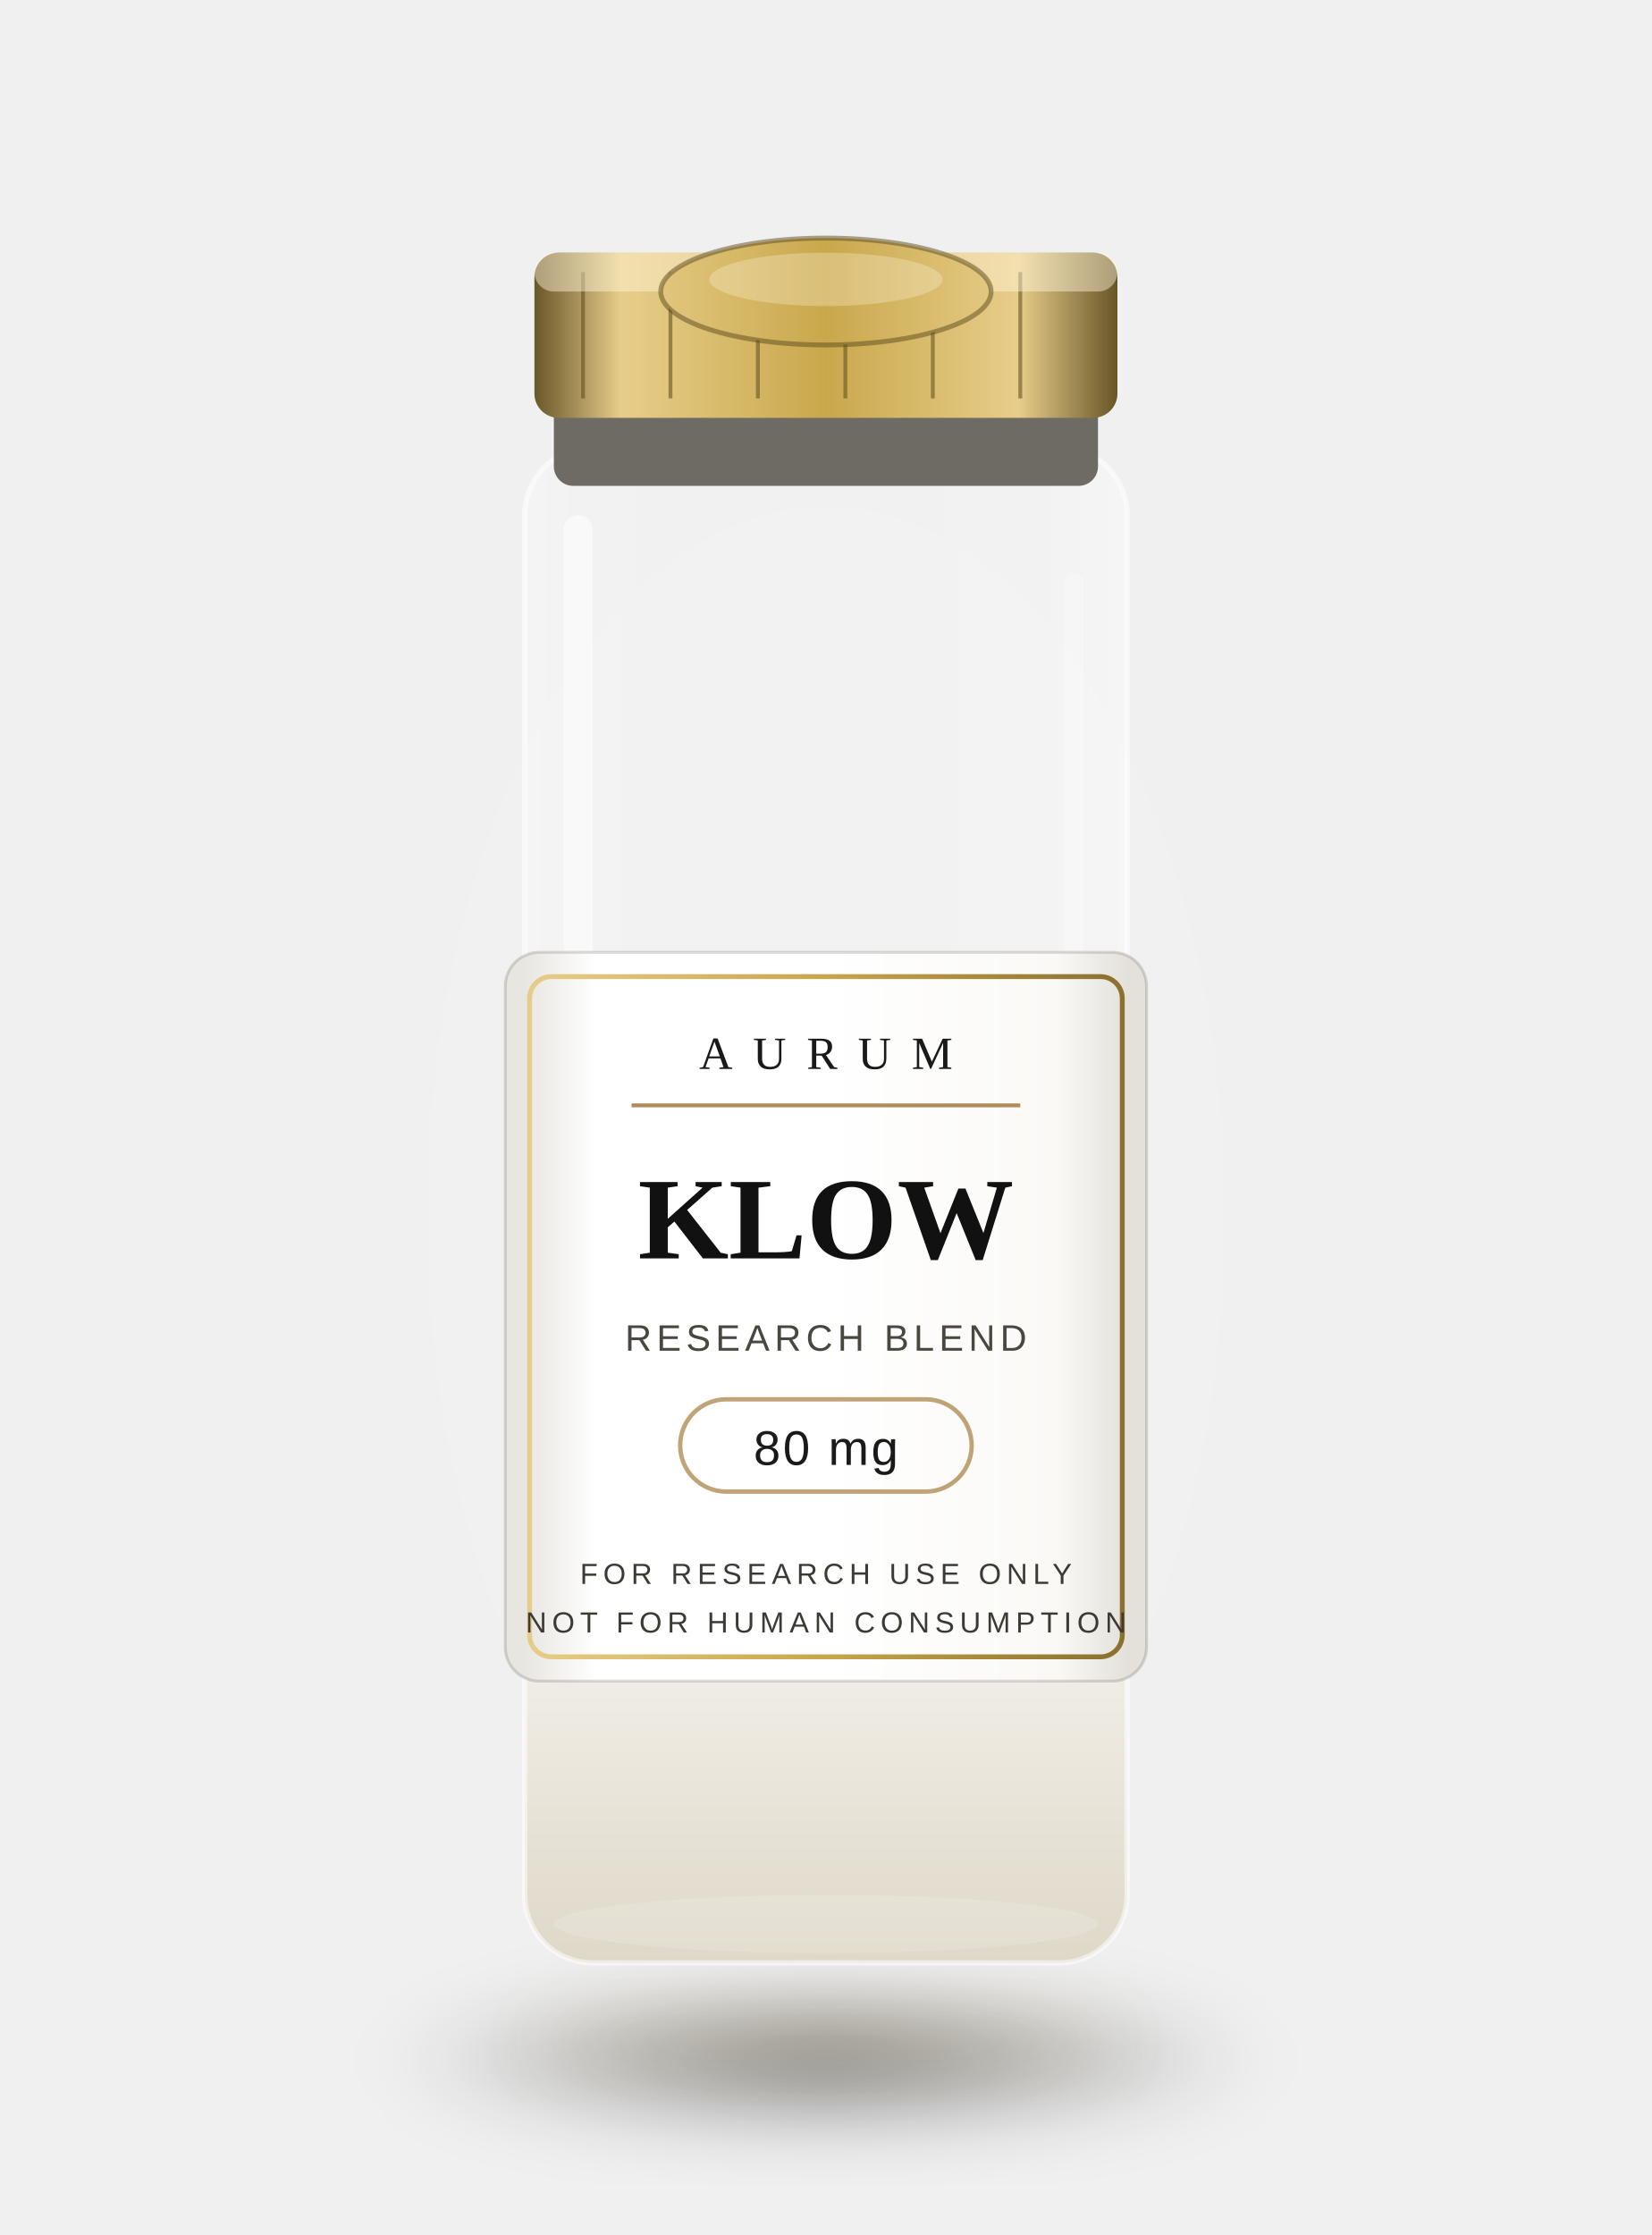
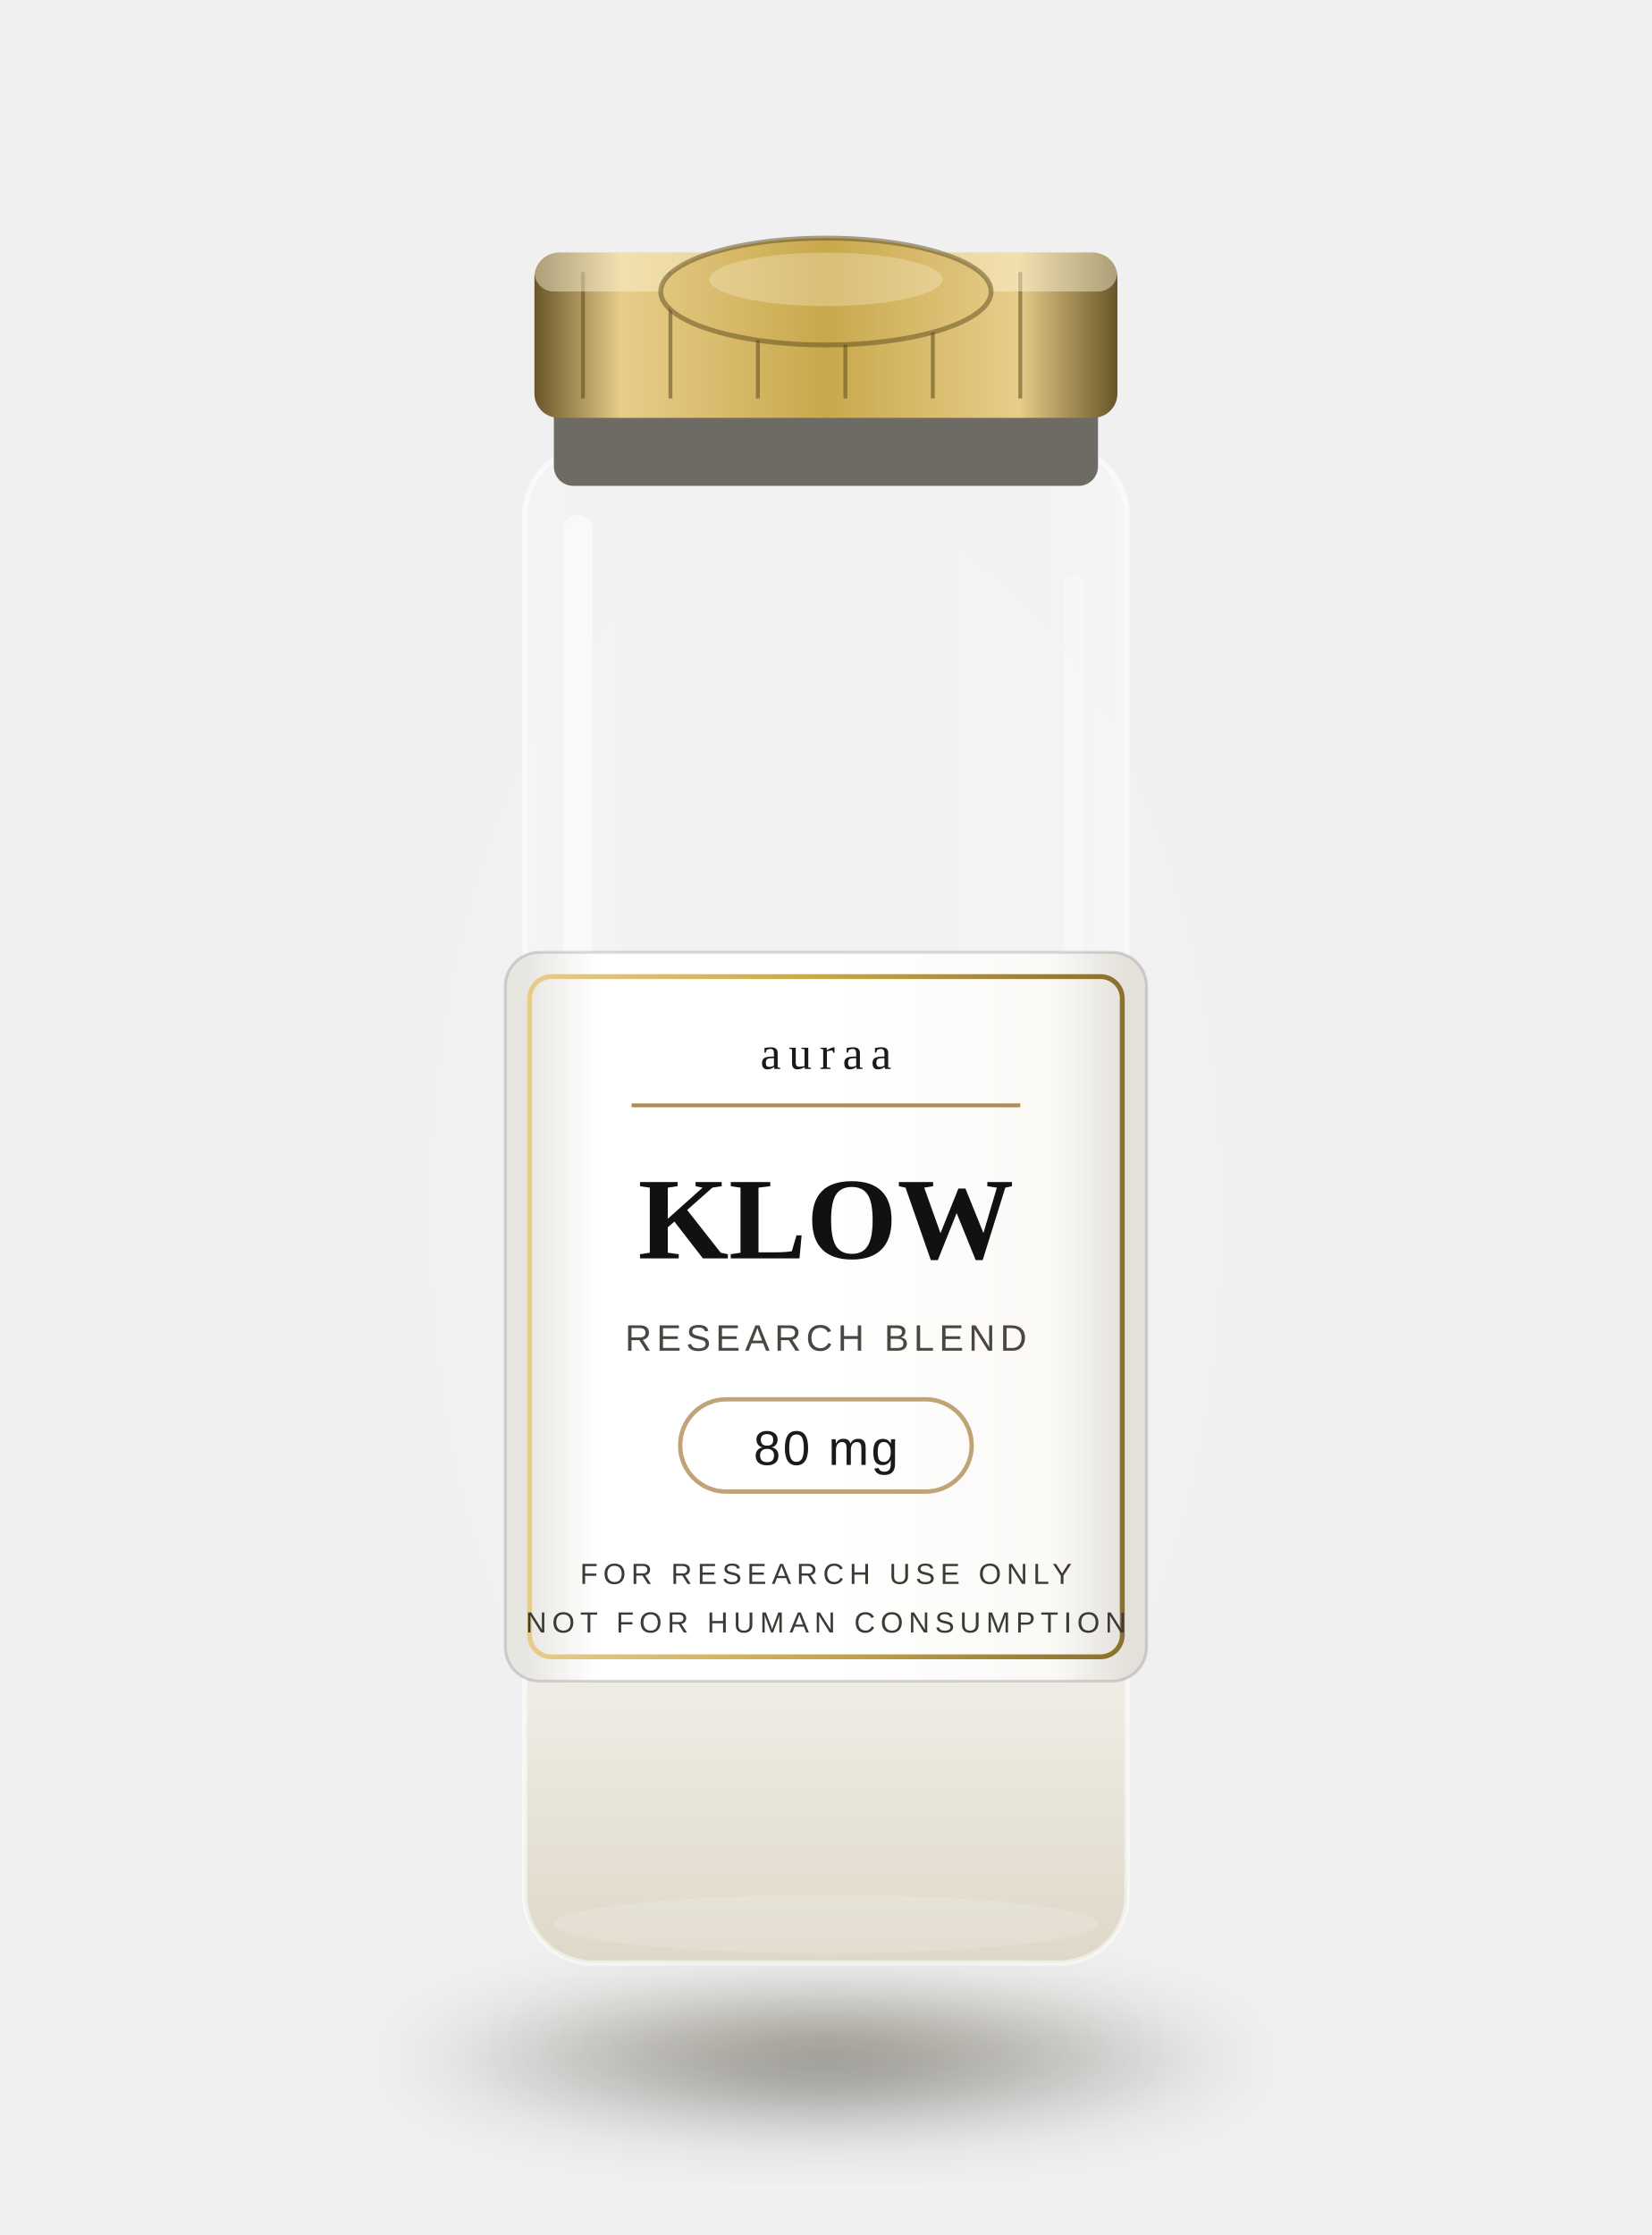
- <svg xmlns="http://www.w3.org/2000/svg" width="340" height="460" viewBox="0 0 340 460" fill="none" role="img" aria-label="KLOW research vial packshot — clear glass vial with visible lyophilized powder, gold cap and white Aurum label">
+ <svg xmlns="http://www.w3.org/2000/svg" width="340" height="460" viewBox="0 0 340 460" fill="none" role="img" aria-label="KLOW research vial packshot — clear glass vial with visible lyophilized powder, gold cap and white auraa label">
  <defs>
    <clipPath id="glassklow">
      <rect x="108" y="92" width="124" height="312" rx="14" />
    </clipPath>
    <linearGradient id="bodyklow" x1="108" y1="0" x2="232" y2="0" gradientUnits="userSpaceOnUse">
      <stop offset="0" stop-color="#FFFFFF" stop-opacity="0.30" />
      <stop offset="0.09" stop-color="#FFFFFF" stop-opacity="0.13" />
      <stop offset="0.34" stop-color="#FFFFFF" stop-opacity="0.05" />
      <stop offset="0.62" stop-color="#FFFFFF" stop-opacity="0.07" />
      <stop offset="0.88" stop-color="#FFFFFF" stop-opacity="0.17" />
      <stop offset="1" stop-color="#FFFFFF" stop-opacity="0.34" />
    </linearGradient>
    <linearGradient id="capklow" x1="108" y1="0" x2="232" y2="0" gradientUnits="userSpaceOnUse">
      <stop offset="0" stop-color="#5C4A1E" />
      <stop offset="0.16" stop-color="#E7CD8A" />
      <stop offset="0.5" stop-color="#C9A84C" />
      <stop offset="0.82" stop-color="#E7CD8A" />
      <stop offset="1" stop-color="#5C4A1E" />
    </linearGradient>
    <linearGradient id="labelklow" x1="108" y1="0" x2="232" y2="0" gradientUnits="userSpaceOnUse">
      <stop offset="0" stop-color="#E8E6E1" />
      <stop offset="0.12" stop-color="#FFFFFF" />
      <stop offset="0.5" stop-color="#FFFFFF" />
      <stop offset="0.88" stop-color="#FAF9F6" />
      <stop offset="1" stop-color="#E4E1DB" />
    </linearGradient>
    <linearGradient id="frameklow" x1="108" y1="0" x2="232" y2="0" gradientUnits="userSpaceOnUse">
      <stop offset="0" stop-color="#E7CD8A" />
      <stop offset="0.48" stop-color="#C9A84C" />
      <stop offset="1" stop-color="#8A6F2E" />
    </linearGradient>
    <linearGradient id="liqklow" x1="0" y1="238" x2="0" y2="404" gradientUnits="userSpaceOnUse">
      <stop offset="0" stop-color="#FFFFFF" stop-opacity="0.30" />
      <stop offset="0.55" stop-color="#FFFFFF" stop-opacity="0.42" />
      <stop offset="1" stop-color="#FFFFFF" stop-opacity="0.58" />
    </linearGradient>
    <linearGradient id="cakeklow" x1="0" y1="295" x2="0" y2="404" gradientUnits="userSpaceOnUse">
      <stop offset="0" stop-color="#FFFFFF" />
      <stop offset="1" stop-color="#DED8C8" />
    </linearGradient>
    <radialGradient id="grdklow" cx="0.5" cy="0.5" r="0.5">
      <stop offset="0" stop-color="#000" stop-opacity="0.5" />
      <stop offset="1" stop-color="#000" stop-opacity="0" />
    </radialGradient>
    <filter id="softklow" x="-30%" y="-30%" width="160%" height="160%">
      <feGaussianBlur stdDeviation="7" />
    </filter>
  </defs>
  <ellipse cx="170" cy="424" rx="92" ry="16" fill="url(#grdklow)" filter="url(#softklow)" />
  <ellipse cx="170" cy="420" rx="60" ry="8" fill="#C9A84C" opacity="0.1" filter="url(#softklow)" />
  <ellipse cx="170" cy="250" rx="86" ry="150" fill="#FFFFFF" opacity="0.05" filter="url(#softklow)" />
  <rect x="108" y="92" width="124" height="312" rx="14" fill="url(#bodyklow)" />
  <g clip-path="url(#glassklow)">
    <path d="M108 305 Q140 293 170 300 Q200 307 232 302 L232 404 L108 404 Z" fill="url(#cakeklow)" />
    <path d="M108 305 Q140 293 170 300 Q200 307 232 302" fill="none" stroke="#FFFFFF" stroke-width="1.8" opacity="0.75" />
    <ellipse cx="148" cy="332" rx="24" ry="9" fill="#FFFFFF" opacity="0.3" />
  </g>
  <rect x="108" y="92" width="124" height="312" rx="14" fill="none" stroke="#FFFFFF" stroke-opacity="0.5" stroke-width="1.1" />
  <rect x="116" y="106" width="6" height="152" rx="3" fill="#FFFFFF" opacity="0.5" />
  <rect x="219" y="118" width="4" height="142" rx="2" fill="#FFFFFF" opacity="0.28" />
  <ellipse cx="170" cy="396" rx="56" ry="6" fill="#FFFFFF" opacity="0.14" />
  <rect x="114" y="78" width="112" height="22" rx="4" fill="#6E6B64" />
  <rect x="114" y="78" width="112" height="7" rx="3" fill="#8A867D" />
  <rect x="110" y="52" width="120" height="34" rx="5" fill="url(#capklow)" />
  <g stroke="#5C4A1E" stroke-width="0.8" opacity="0.55">
    <path d="M120 56v26M138 56v26M156 56v26M174 56v26M192 56v26M210 56v26" />
  </g>
  <rect x="110" y="52" width="120" height="8" rx="4" fill="#FFF6DC" opacity="0.45" />
  <ellipse cx="170" cy="60" rx="34" ry="11" fill="url(#capklow)" />
  <ellipse cx="170" cy="60" rx="34" ry="11" fill="none" stroke="#5C4A1E" stroke-opacity="0.5" stroke-width="1" />
  <ellipse cx="170" cy="57.5" rx="24" ry="5.5" fill="#FFF6DC" opacity="0.3" />
  <rect x="104" y="196" width="132" height="150" rx="7" fill="url(#labelklow)" />
  <rect x="104" y="196" width="132" height="150" rx="7" fill="none" stroke="#000000" stroke-opacity="0.14" stroke-width="0.6" />
  <rect x="109" y="201" width="122" height="140" rx="4.5" fill="none" stroke="url(#frameklow)" stroke-width="1" />
-   <text x="170" y="220" text-anchor="middle" font-family="Georgia,'Times New Roman',serif" font-size="9.5" letter-spacing="4.2" fill="#1A1A1A">AURUM</text>
+   <text x="170" y="220" text-anchor="middle" font-family="Georgia,'Times New Roman',serif" font-size="9.5" letter-spacing="1.6" fill="#1A1A1A">auraa</text>
  <line x1="130" y1="227.5" x2="210" y2="227.5" stroke="#B08D57" stroke-width="0.8" />
  <text x="170" y="259" text-anchor="middle" font-family="Georgia,'Times New Roman',serif" font-size="24" font-weight="bold" fill="#111111">KLOW</text>
  <text x="170" y="278" text-anchor="middle" font-family="'Helvetica Neue',Arial,sans-serif" font-size="7.6" letter-spacing="1" fill="#4A4741">RESEARCH BLEND</text>
  <g>
    <rect x="140" y="288" width="60" height="19" rx="9.5" fill="none" stroke="#B08D57" stroke-opacity="0.8" stroke-width="0.9" />
    <text x="170" y="301.5" text-anchor="middle" font-family="'Helvetica Neue',Arial,sans-serif" font-size="10" letter-spacing="0.5" fill="#1A1A1A">80 mg</text>
  </g>
  <text x="170" y="326" text-anchor="middle" font-family="'Helvetica Neue',Arial,sans-serif" font-size="6" letter-spacing="1.1" fill="#3C3A35">FOR RESEARCH USE ONLY</text>
  <text x="170" y="336" text-anchor="middle" font-family="'Helvetica Neue',Arial,sans-serif" font-size="6" letter-spacing="1.1" fill="#3C3A35">NOT FOR HUMAN CONSUMPTION</text>
</svg>
